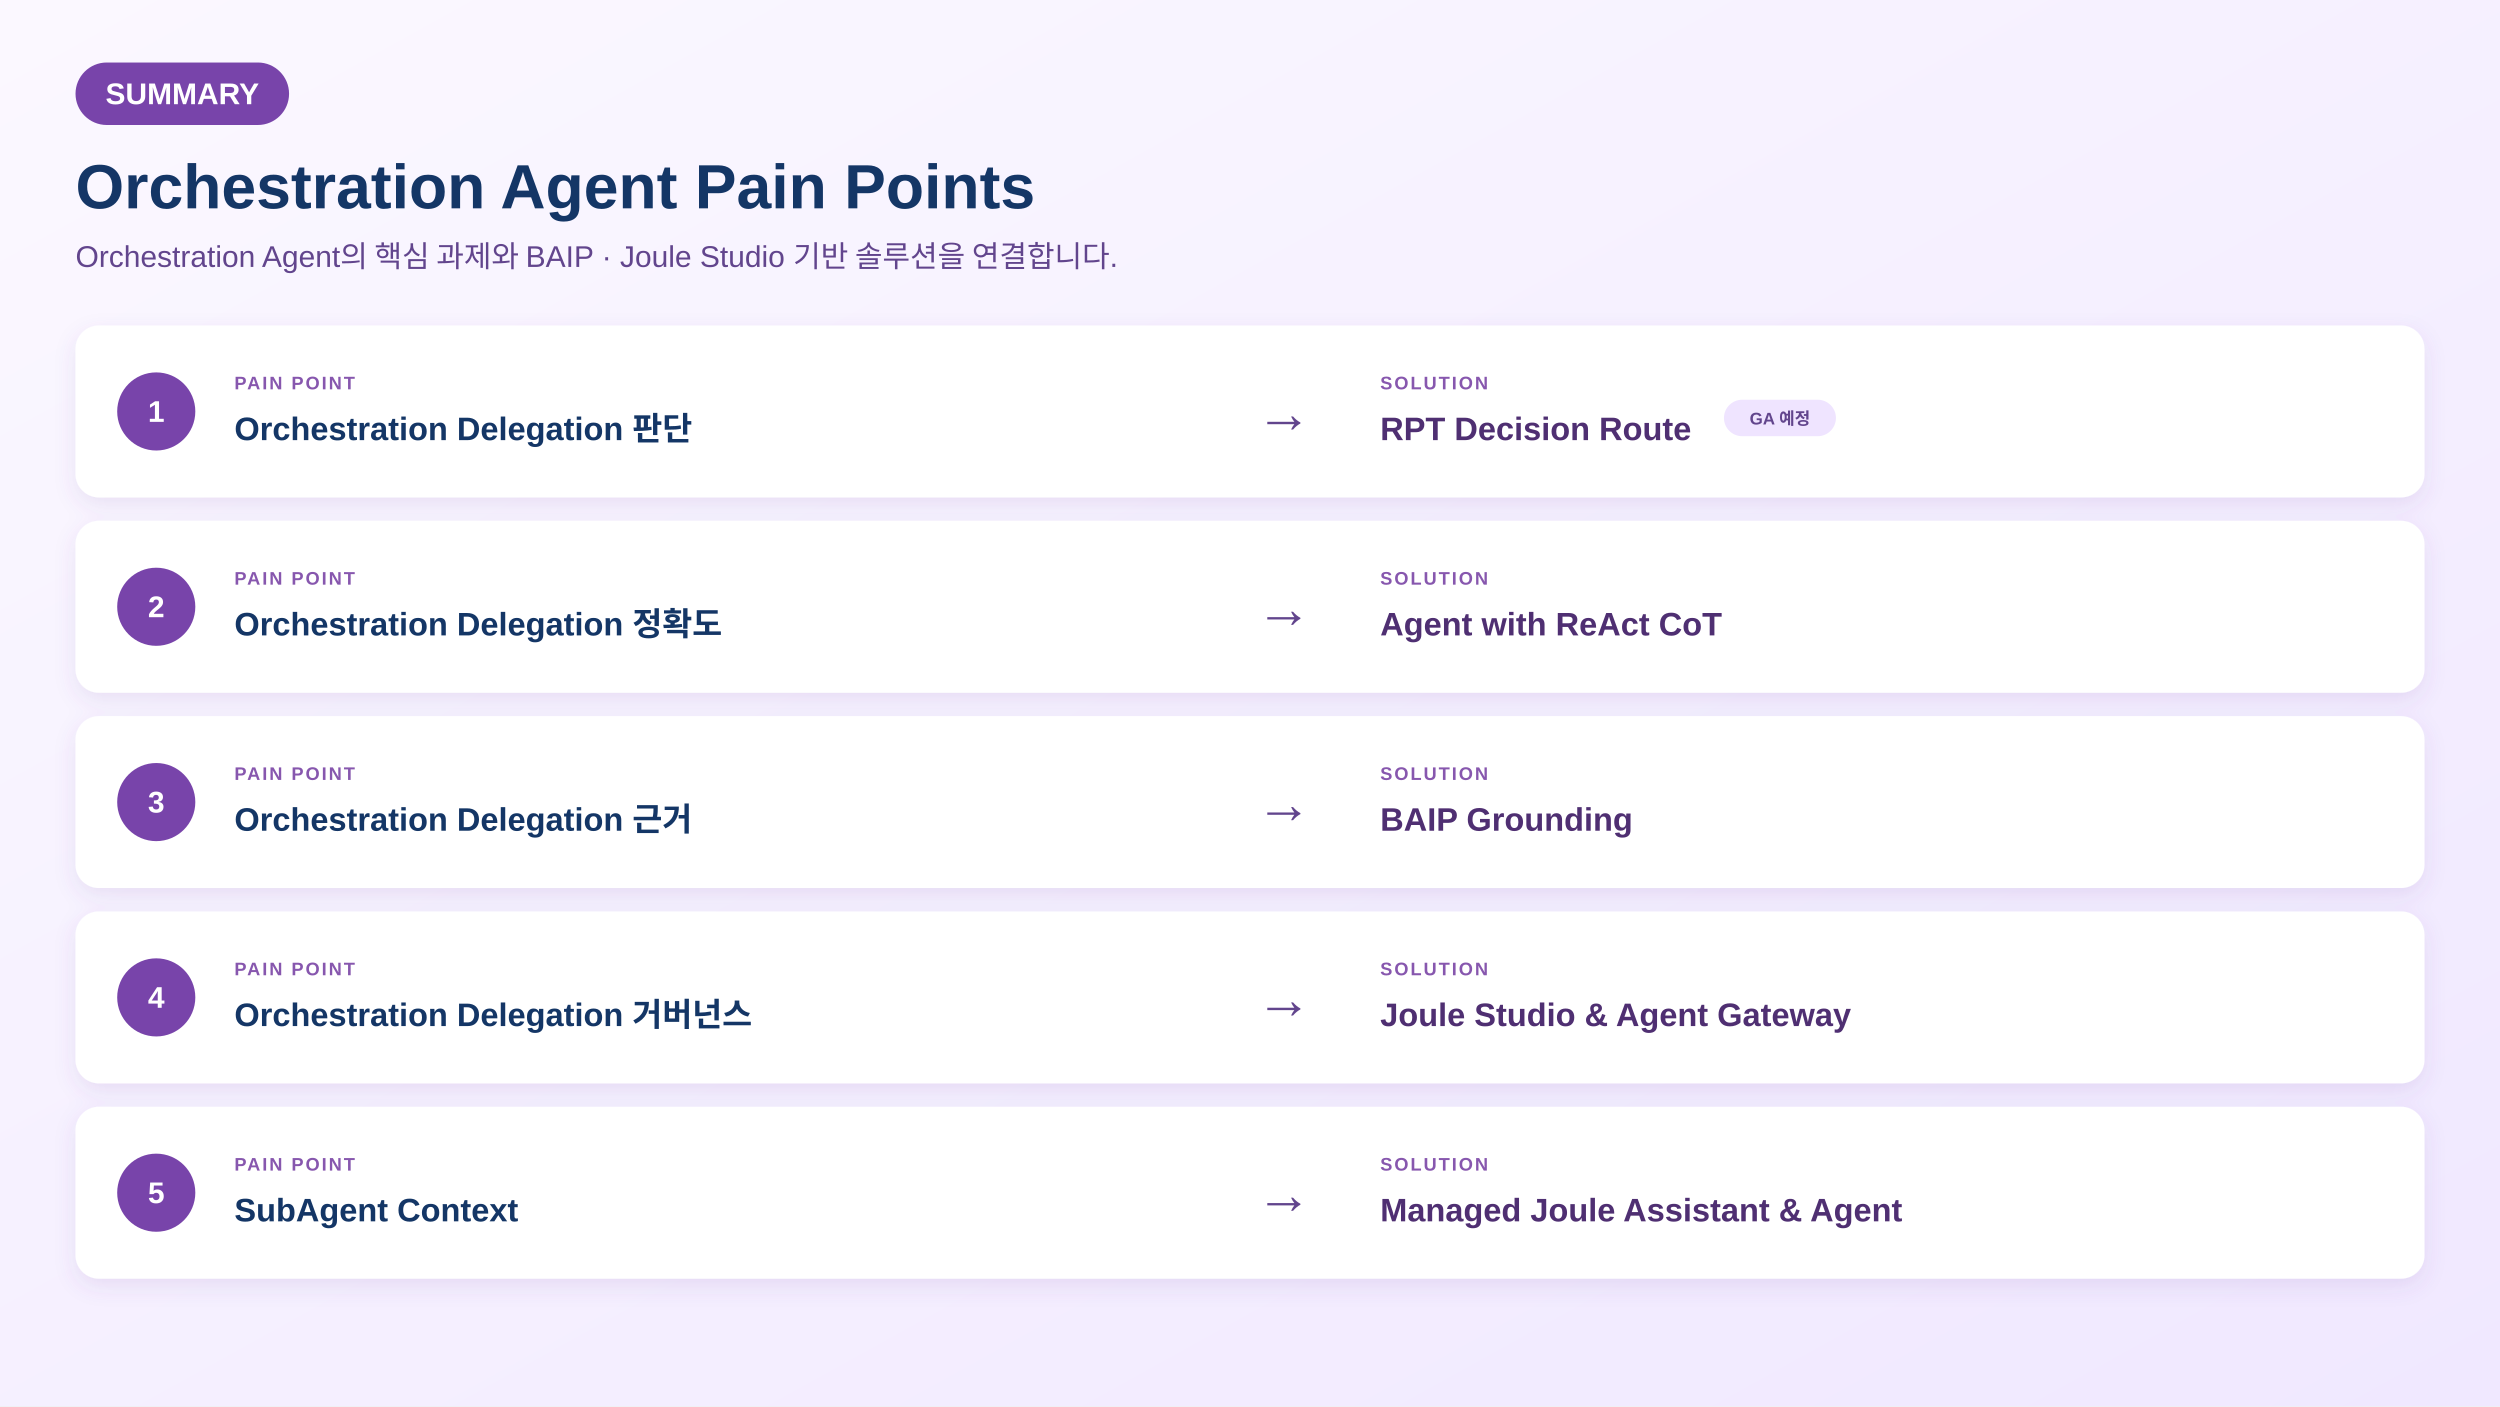
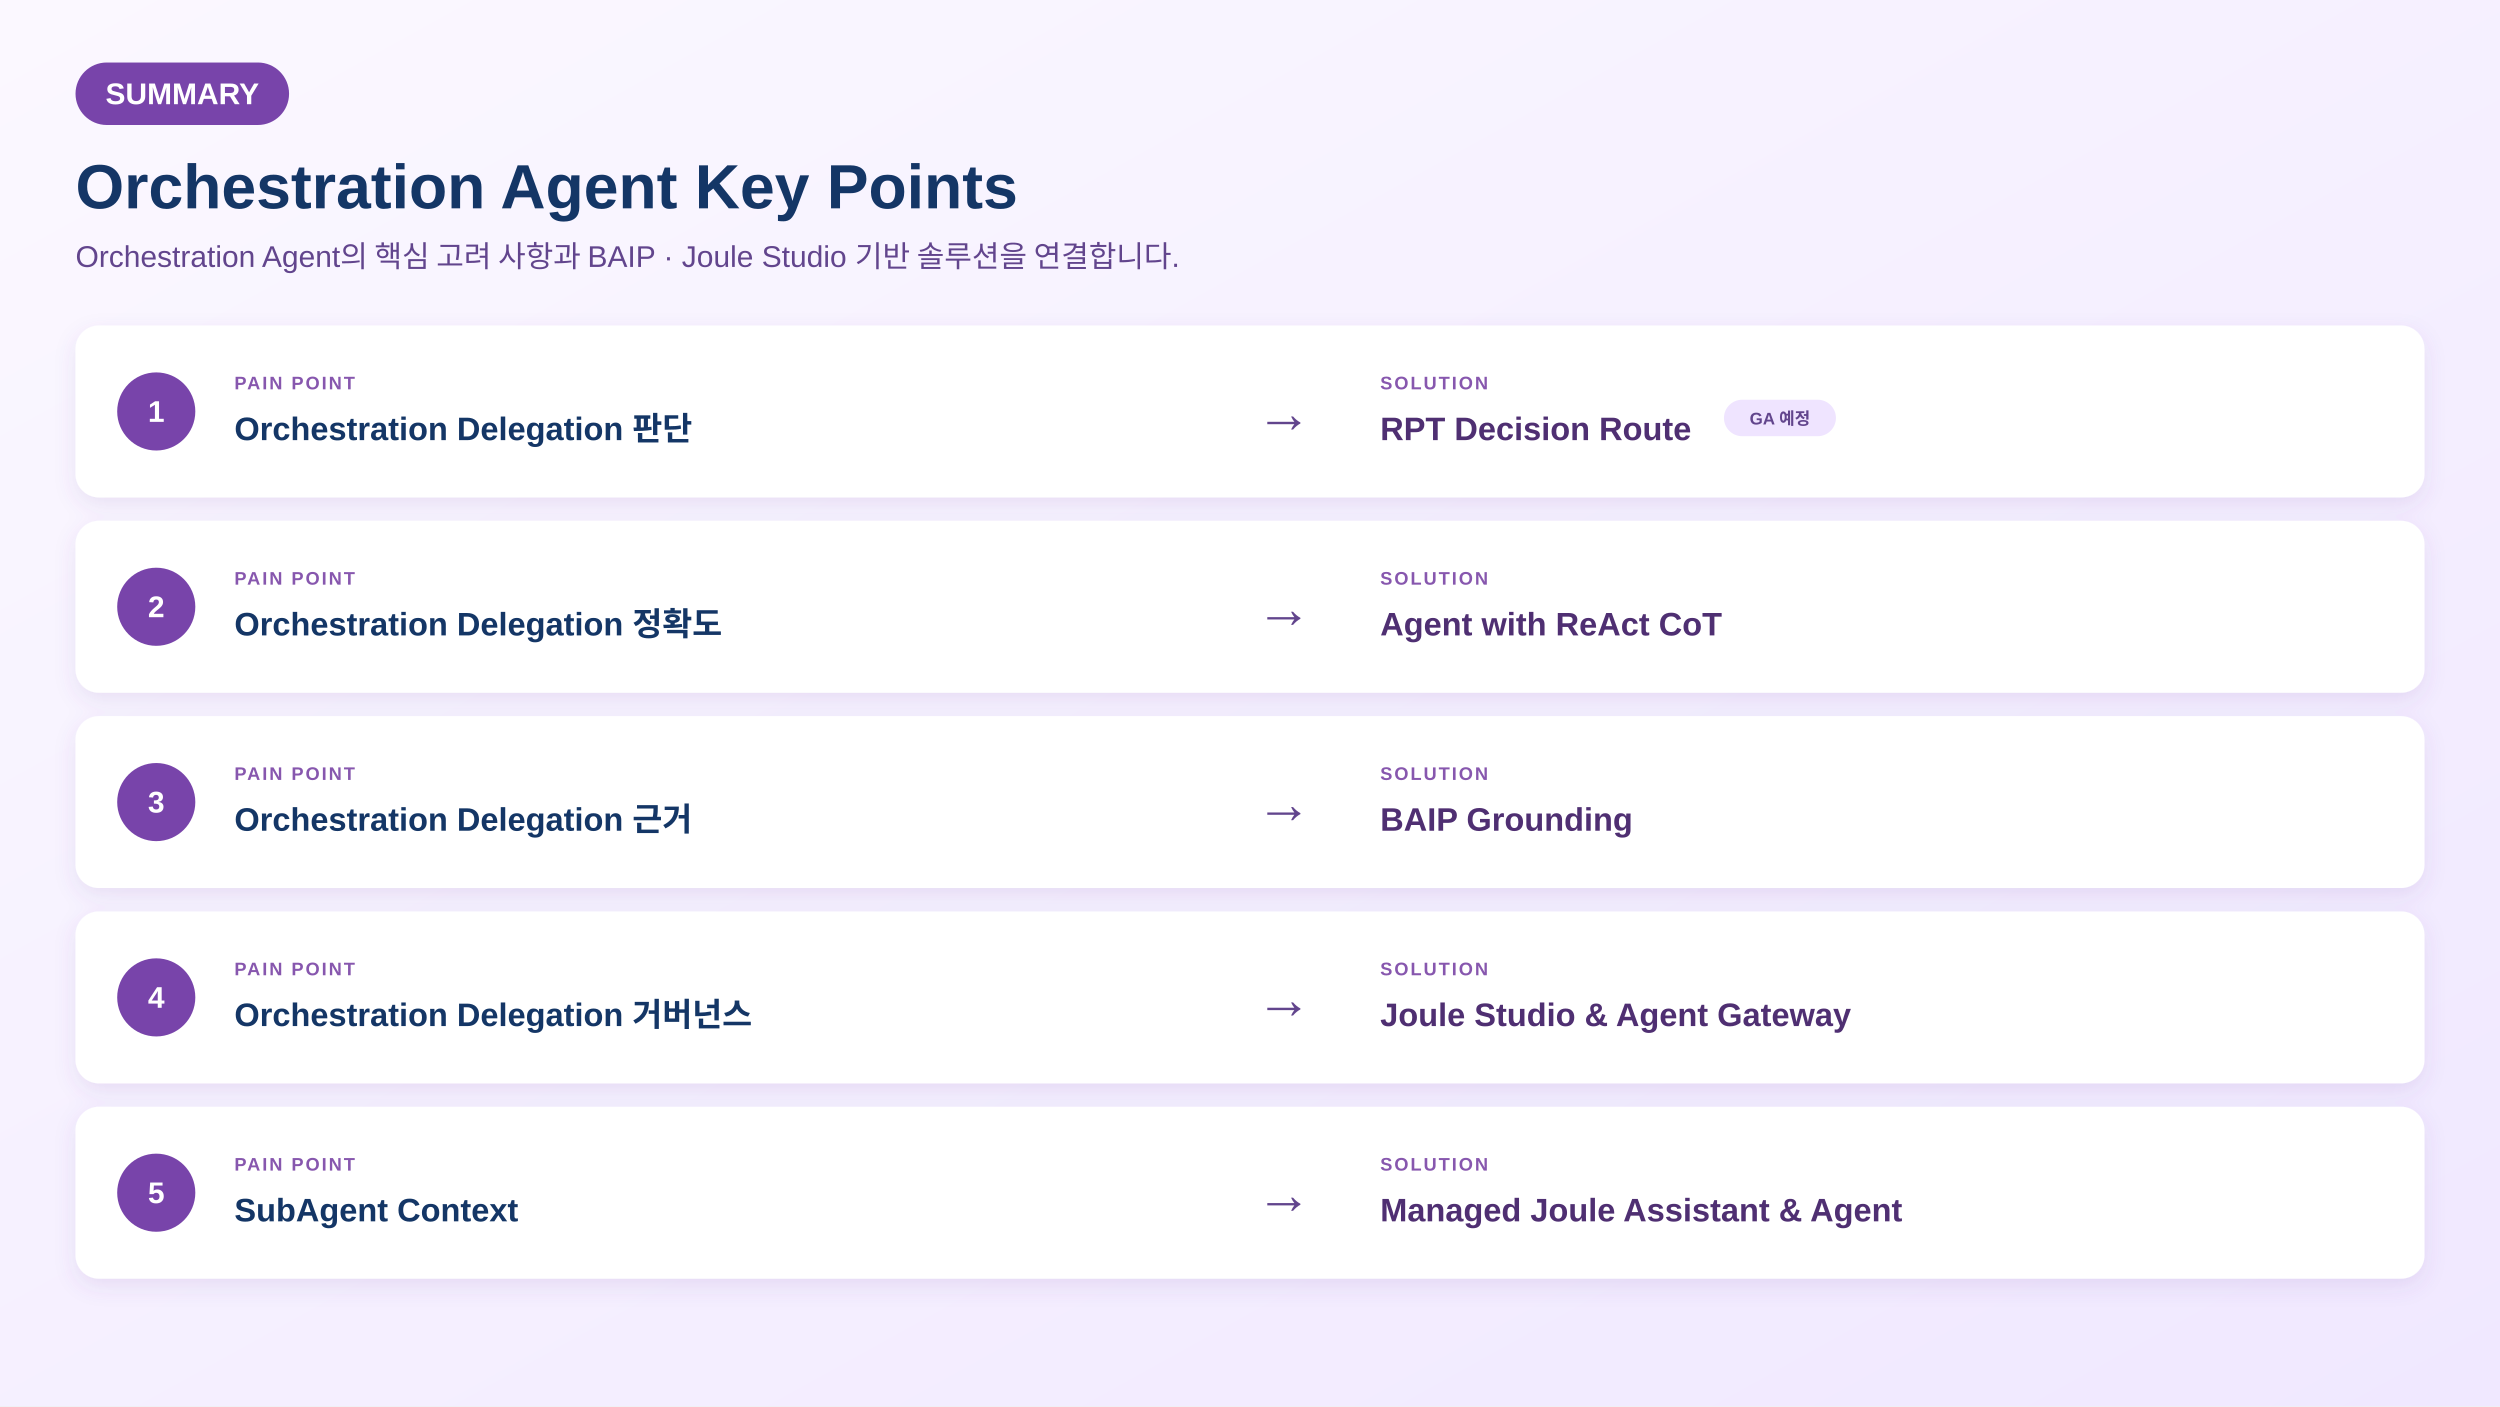
<svg xmlns="http://www.w3.org/2000/svg" width="1920" height="1080" viewBox="0 0 1920 1080" role="img" aria-labelledby="title desc">
  <defs>
    <linearGradient id="background" x1="0" y1="0" x2="1" y2="1">
      <stop offset="0%" stop-color="#fbf8ff" />
      <stop offset="100%" stop-color="#f0e8ff" />
    </linearGradient>
    <filter id="shadow" x="-10%" y="-20%" width="120%" height="150%">
      <feDropShadow dx="0" dy="6" stdDeviation="8" flood-color="#6f4a9e" flood-opacity="0.12" />
    </filter>
    <style>
      .heading{font-family:Arial,'Apple SD Gothic Neo',sans-serif;font-weight:700;fill:#143666}.body{font-family:Arial,'Apple SD Gothic Neo',sans-serif;fill:#62458d}.eyebrow{font-family:Arial,'Apple SD Gothic Neo',sans-serif;font-size:14px;font-weight:800;letter-spacing:1.5px;fill:#8757ae}.pain{font-family:Arial,'Apple SD Gothic Neo',sans-serif;font-size:25px;font-weight:700;fill:#143666}.solution{font-family:Arial,'Apple SD Gothic Neo',sans-serif;font-size:25px;font-weight:700;fill:#4f2f72}.number{font-family:Arial,sans-serif;font-size:23px;font-weight:800;fill:#fff}
    </style>
  </defs>
  <rect width="1920" height="1080" fill="url(#background)" />
  <rect x="58" y="48" width="164" height="48" rx="24" fill="#7844aa" />
  <text x="140" y="80" text-anchor="middle" class="number" font-size="18">SUMMARY</text>
-   <text x="58" y="160" class="heading" font-size="48">Orchestration Agent Pain Points</text>
-   <text x="58" y="205" class="body" font-size="23">Orchestration Agent의 핵심 과제와 BAIP · Joule Studio 기반 솔루션을 연결합니다.</text>
+   <text x="58" y="160" class="heading" font-size="48">Orchestration Agent Key Points</text>
+   <text x="58" y="205" class="body" font-size="23">Orchestration Agent의 핵심 고려 사항과 BAIP · Joule Studio 기반 솔루션을 연결합니다.</text>
  <g filter="url(#shadow)">
    <rect x="58" y="250" width="1804" height="132" rx="18" fill="#fff" />
    <rect x="58" y="400" width="1804" height="132" rx="18" fill="#fff" />
    <rect x="58" y="550" width="1804" height="132" rx="18" fill="#fff" />
    <rect x="58" y="700" width="1804" height="132" rx="18" fill="#fff" />
    <rect x="58" y="850" width="1804" height="132" rx="18" fill="#fff" />
  </g>
  <g>
    <circle cx="120" cy="316" r="30" fill="#7844aa" />
    <text x="120" y="324" text-anchor="middle" class="number">1</text>
    <text x="180" y="299" class="eyebrow">PAIN POINT</text>
    <text x="180" y="338" class="pain">Orchestration Delegation 판단</text>
    <text x="986" y="332" text-anchor="middle" class="body" font-size="43">→</text>
    <text x="1060" y="299" class="eyebrow">SOLUTION</text>
    <text x="1060" y="338" class="solution">RPT Decision Route</text>
    <rect x="1324" y="307" width="86" height="28" rx="14" fill="#efe4ff" />
    <text x="1367" y="326" text-anchor="middle" class="body" font-size="13" font-weight="800" fill="#6b3a96">GA 예정</text>
    <circle cx="120" cy="466" r="30" fill="#7844aa" />
    <text x="120" y="474" text-anchor="middle" class="number">2</text>
    <text x="180" y="449" class="eyebrow">PAIN POINT</text>
    <text x="180" y="488" class="pain">Orchestration Delegation 정확도</text>
    <text x="986" y="482" text-anchor="middle" class="body" font-size="43">→</text>
    <text x="1060" y="449" class="eyebrow">SOLUTION</text>
    <text x="1060" y="488" class="solution">Agent with ReAct CoT</text>
    <circle cx="120" cy="616" r="30" fill="#7844aa" />
    <text x="120" y="624" text-anchor="middle" class="number">3</text>
    <text x="180" y="599" class="eyebrow">PAIN POINT</text>
    <text x="180" y="638" class="pain">Orchestration Delegation 근거</text>
    <text x="986" y="632" text-anchor="middle" class="body" font-size="43">→</text>
    <text x="1060" y="599" class="eyebrow">SOLUTION</text>
    <text x="1060" y="638" class="solution">BAIP Grounding</text>
    <circle cx="120" cy="766" r="30" fill="#7844aa" />
    <text x="120" y="774" text-anchor="middle" class="number">4</text>
    <text x="180" y="749" class="eyebrow">PAIN POINT</text>
    <text x="180" y="788" class="pain">Orchestration Delegation 거버넌스</text>
    <text x="986" y="782" text-anchor="middle" class="body" font-size="43">→</text>
    <text x="1060" y="749" class="eyebrow">SOLUTION</text>
    <text x="1060" y="788" class="solution" font-size="23">Joule Studio &amp; Agent Gateway</text>
    <circle cx="120" cy="916" r="30" fill="#7844aa" />
    <text x="120" y="924" text-anchor="middle" class="number">5</text>
    <text x="180" y="899" class="eyebrow">PAIN POINT</text>
    <text x="180" y="938" class="pain">SubAgent Context</text>
    <text x="986" y="932" text-anchor="middle" class="body" font-size="43">→</text>
    <text x="1060" y="899" class="eyebrow">SOLUTION</text>
    <text x="1060" y="938" class="solution" font-size="23">Managed Joule Assistant &amp; Agent</text>
  </g>
</svg>
